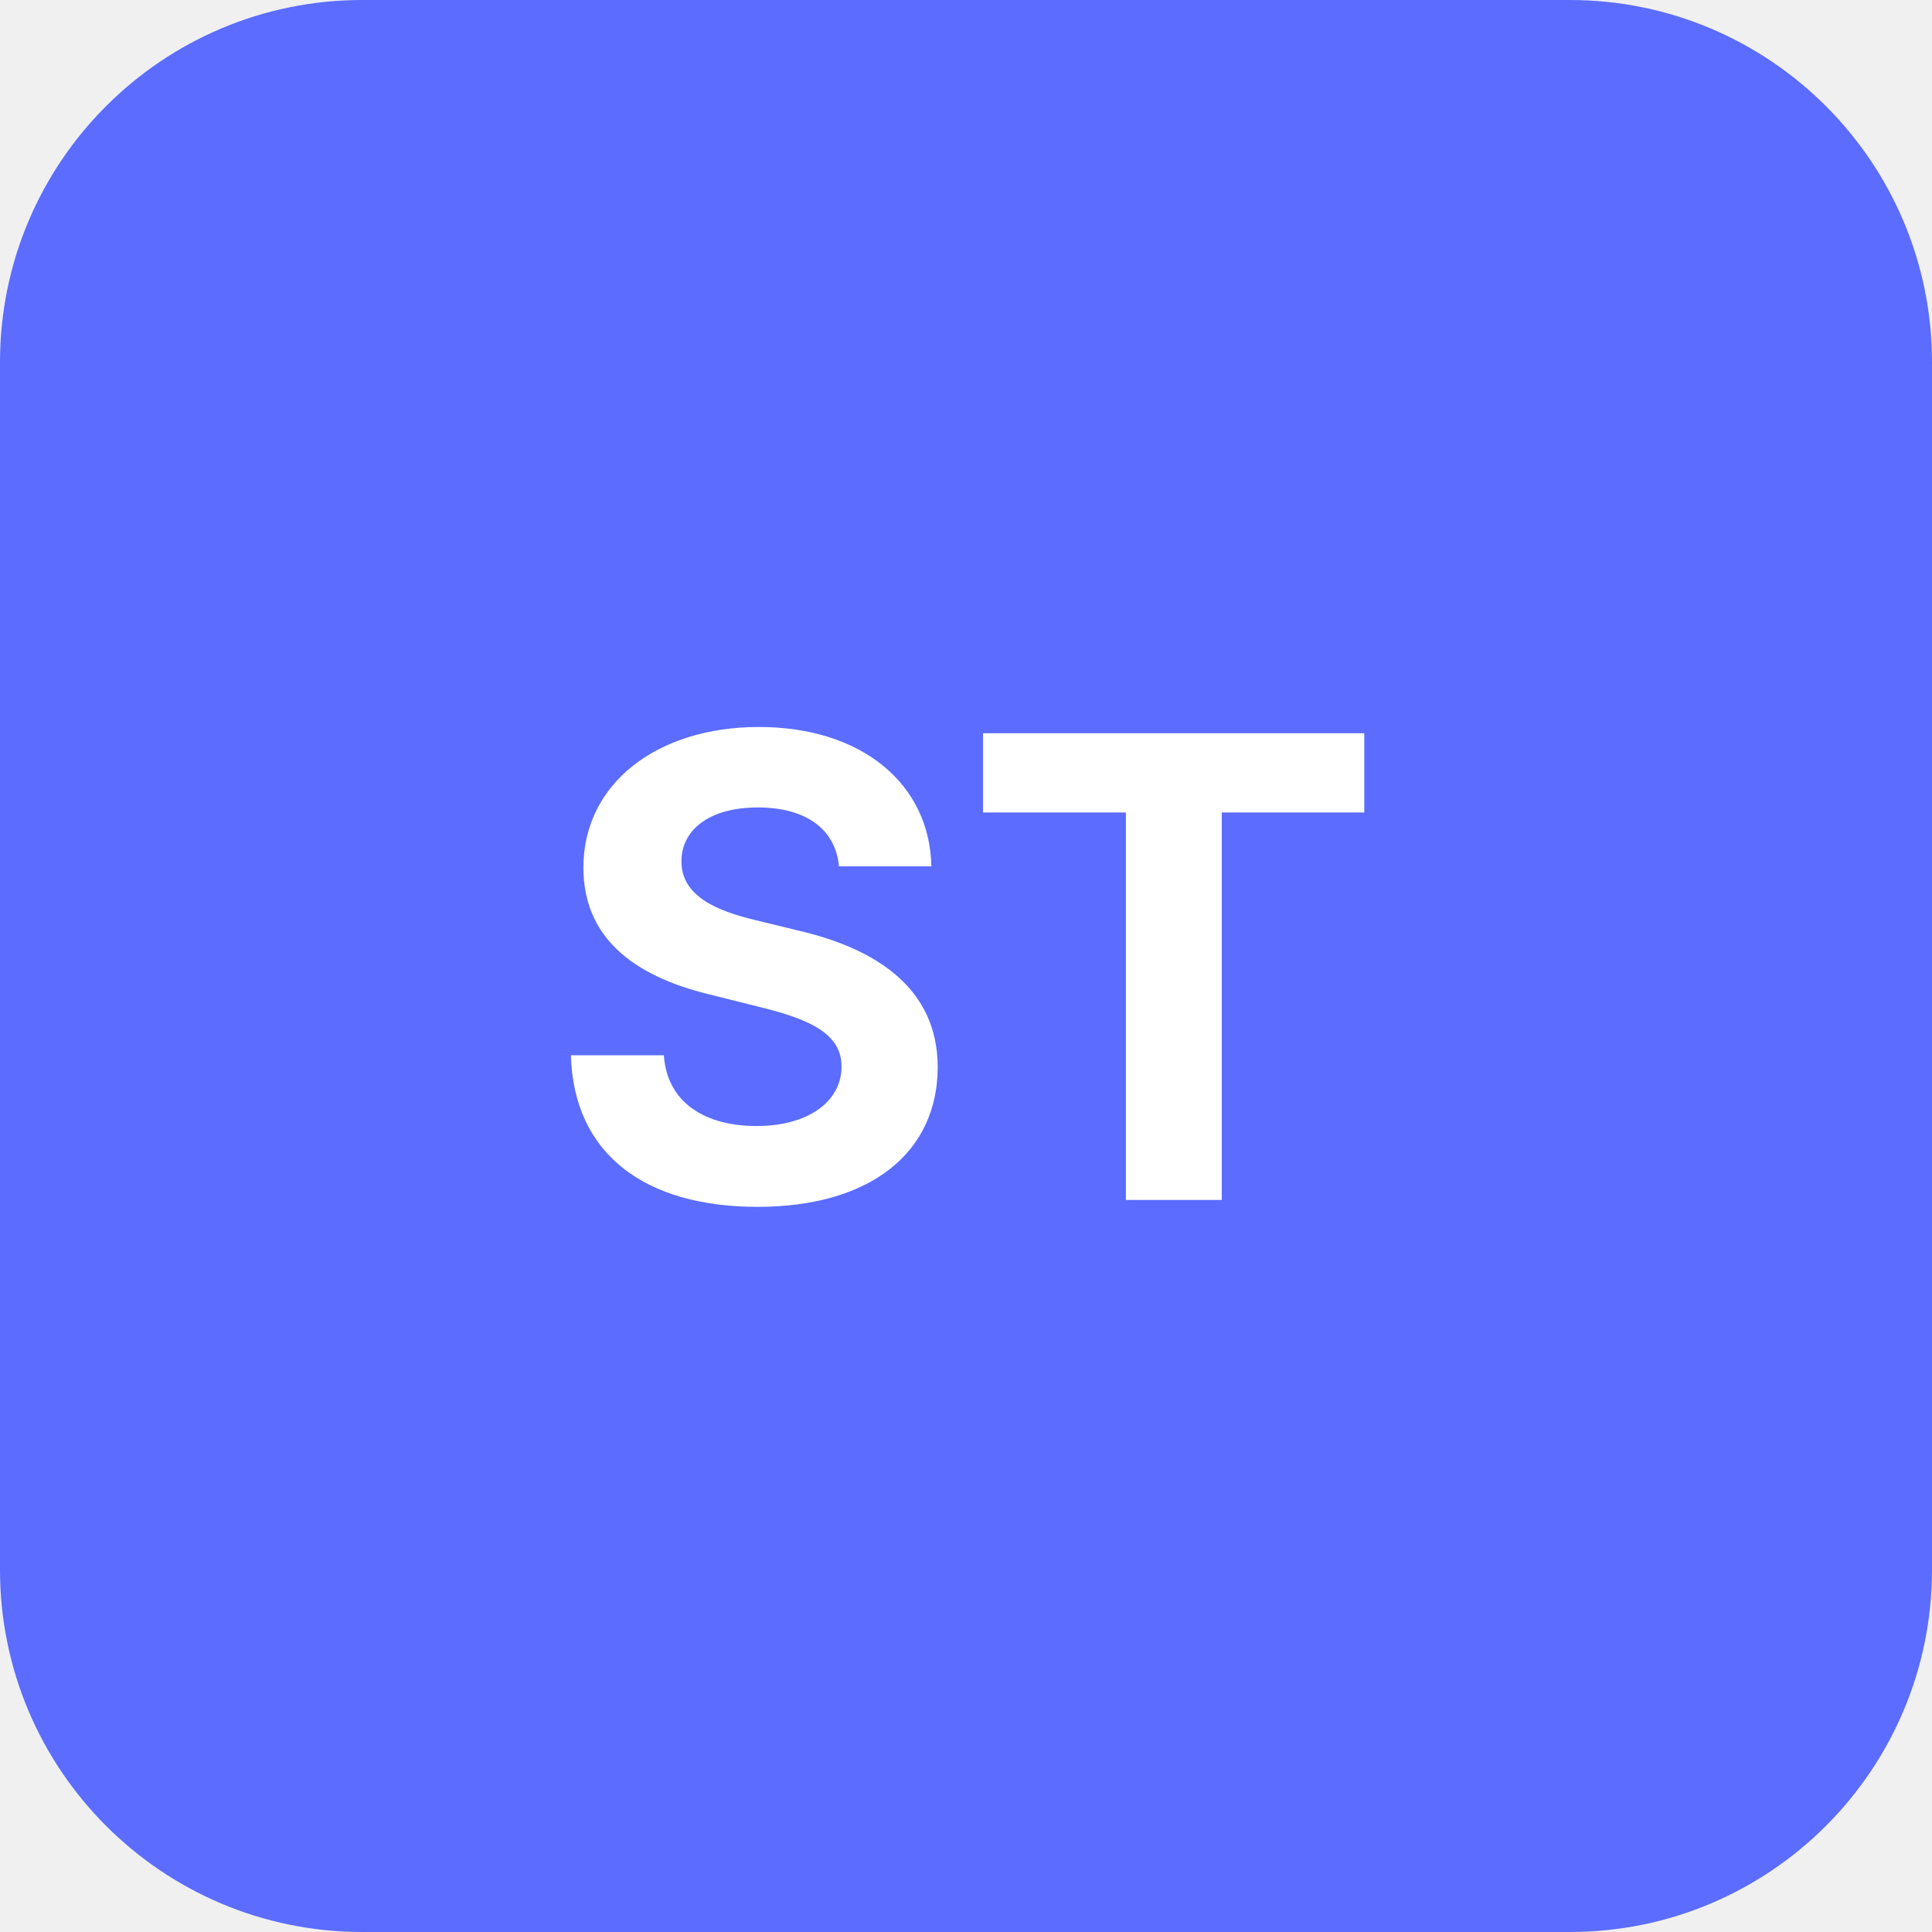
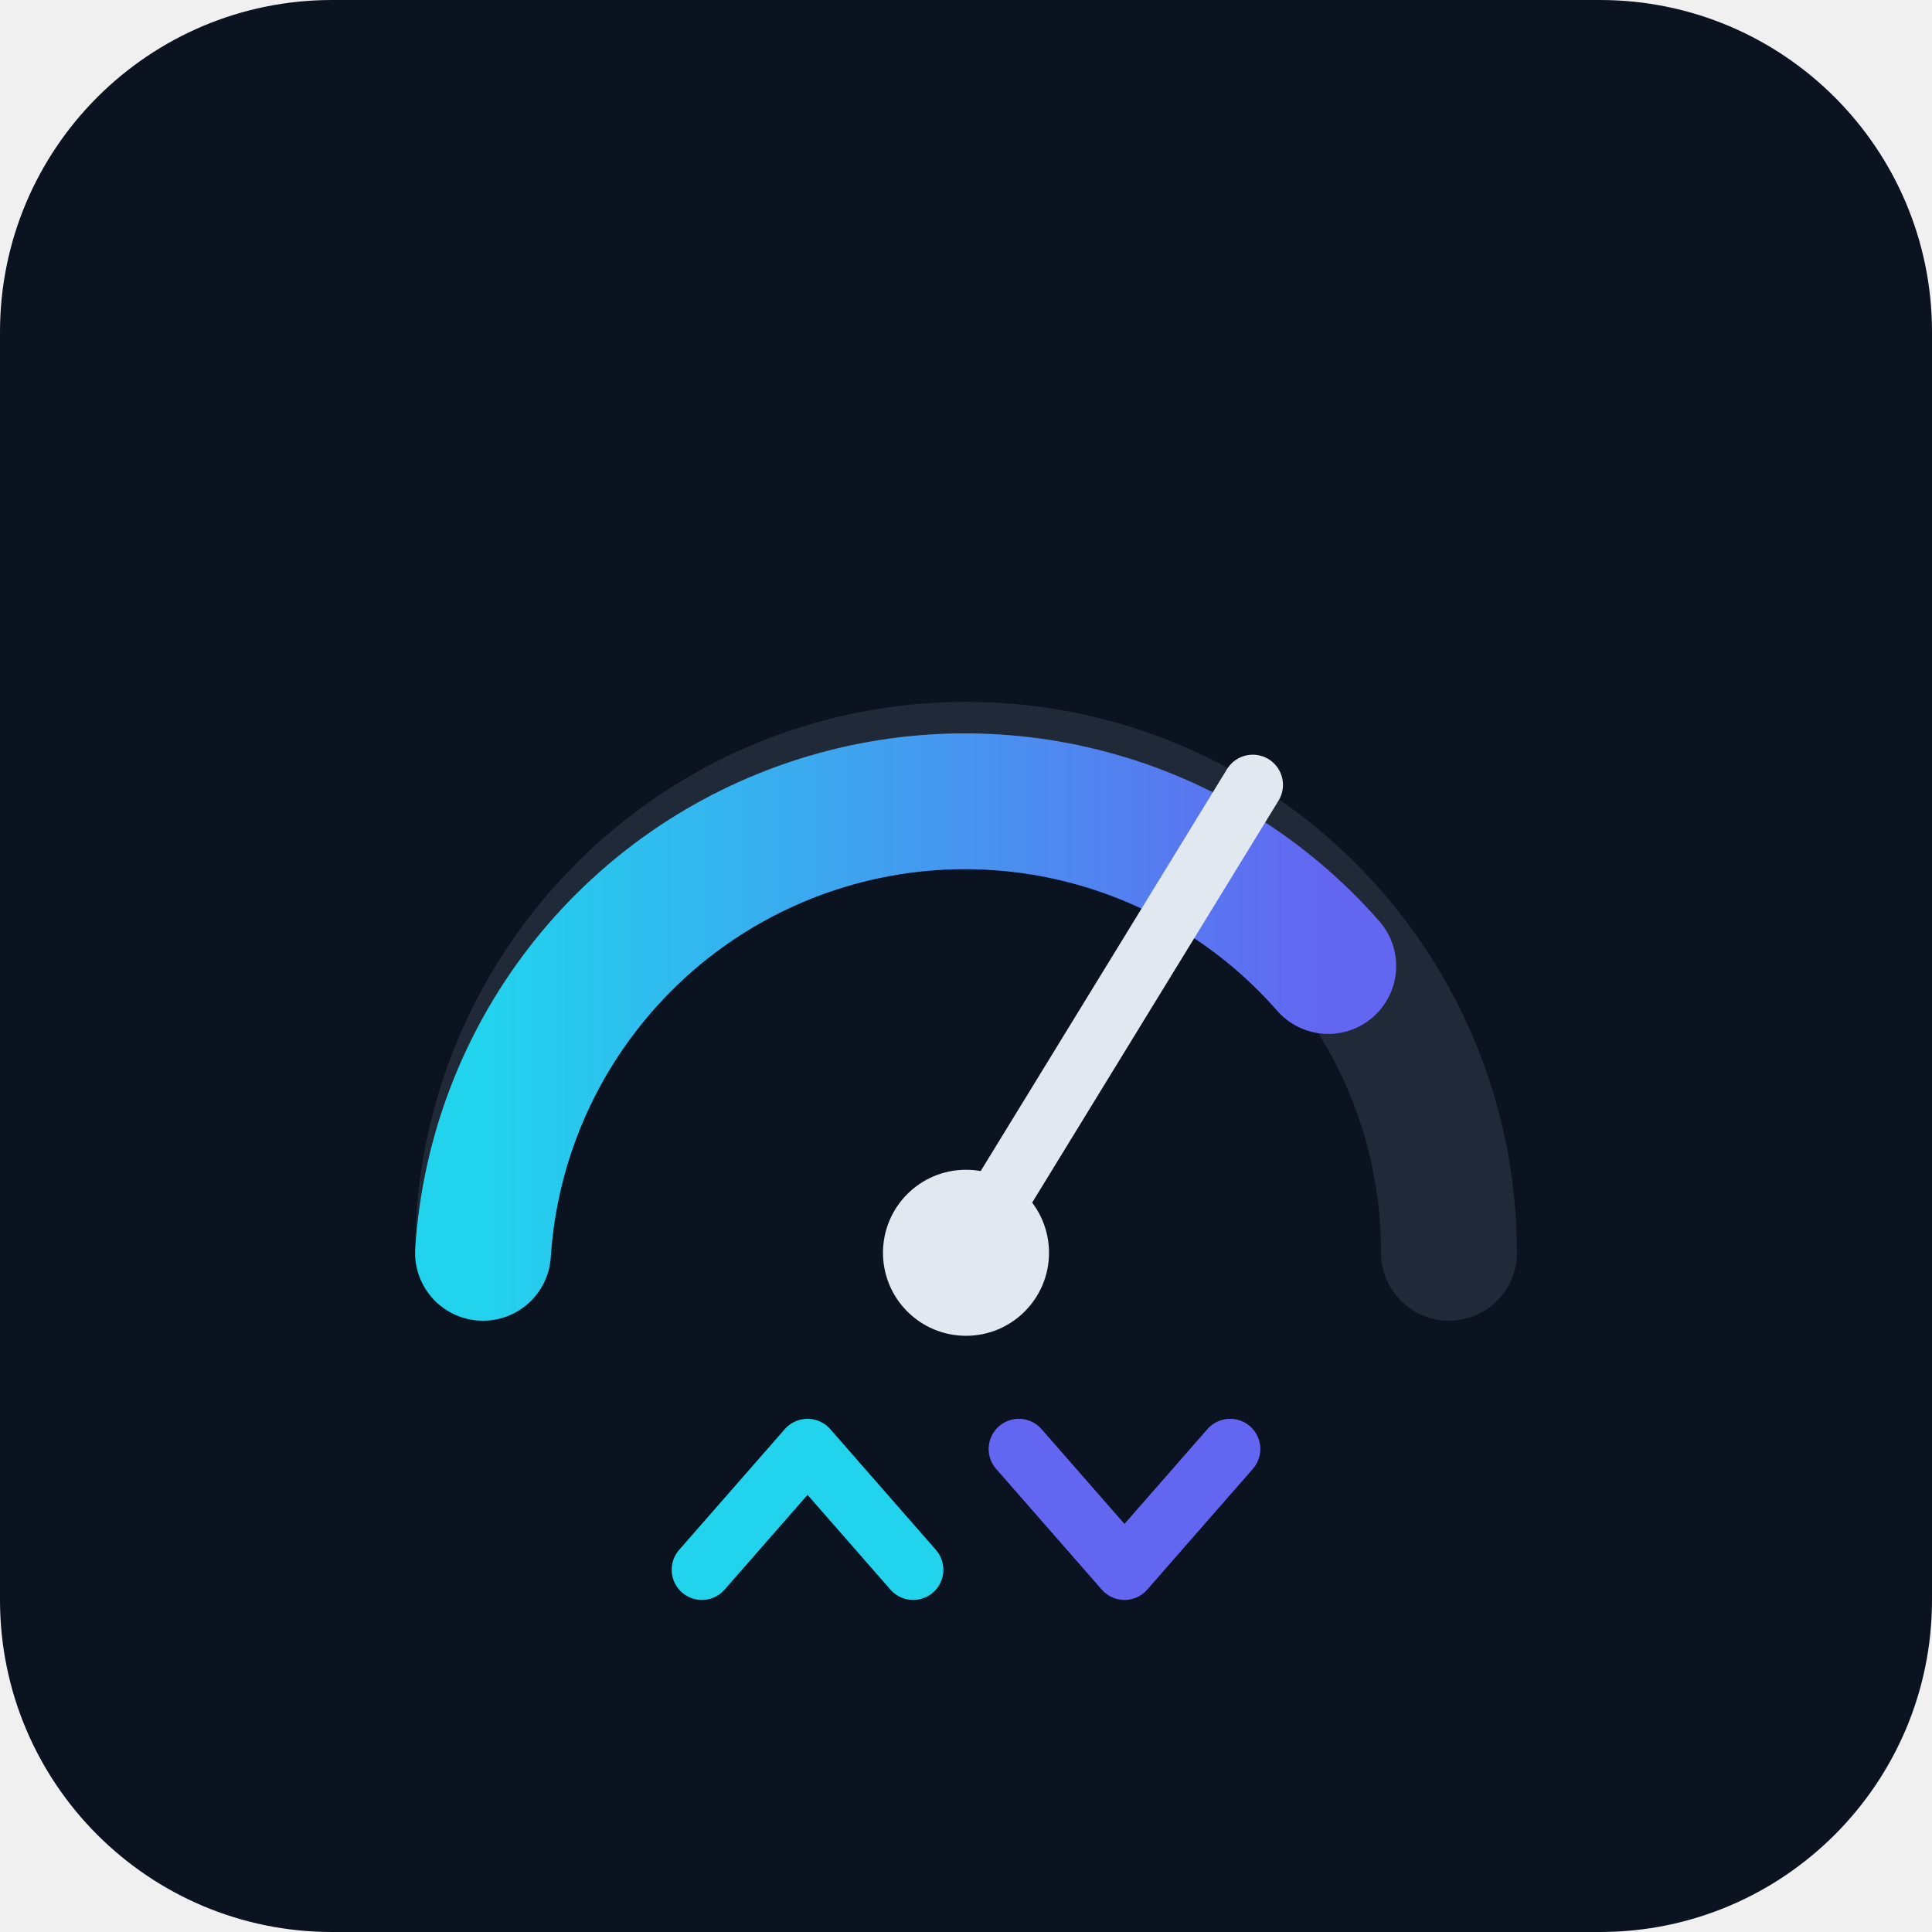
- <svg xmlns="http://www.w3.org/2000/svg" viewBox="0 0 512 512">
-   <rect width="512" height="512" rx="96" fill="#5b6cff" />
-   <text x="256" y="318" font-family="-apple-system, system-ui, sans-serif" font-size="170" font-weight="700" text-anchor="middle" fill="#fff">ST</text>
+ <svg xmlns="http://www.w3.org/2000/svg" viewBox="0 0 512 512" width="512" height="512">
+   <rect width="512" height="512" rx="88" ry="88" fill="#0b1220" />
+   <defs>
+     <linearGradient id="g" x1="0%" y1="0%" x2="100%" y2="0%">
+       <stop offset="0%" stop-color="#22d3ee" />
+       <stop offset="100%" stop-color="#6366f1" />
+     </linearGradient>
+   </defs>
+   <path d="M 128 332 A 128 128 0 0 1 384 332" fill="none" stroke="#1f2937" stroke-width="36" stroke-linecap="round" />
+   <path d="M 128 332 A 128 128 0 0 1 352 256" fill="none" stroke="url(#g)" stroke-width="36" stroke-linecap="round" />
+   <line x1="256" y1="332" x2="332" y2="208" stroke="#e2e8f0" stroke-width="16" stroke-linecap="round" />
+   <circle cx="256" cy="332" r="22" fill="#e2e8f0" />
+   <path d="M 186 416 L 214 384 L 242 416" fill="none" stroke="#22d3ee" stroke-width="16" stroke-linecap="round" stroke-linejoin="round" />
+   <path d="M 270 384 L 298 416 L 326 384" fill="none" stroke="#6366f1" stroke-width="16" stroke-linecap="round" stroke-linejoin="round" />
</svg>
